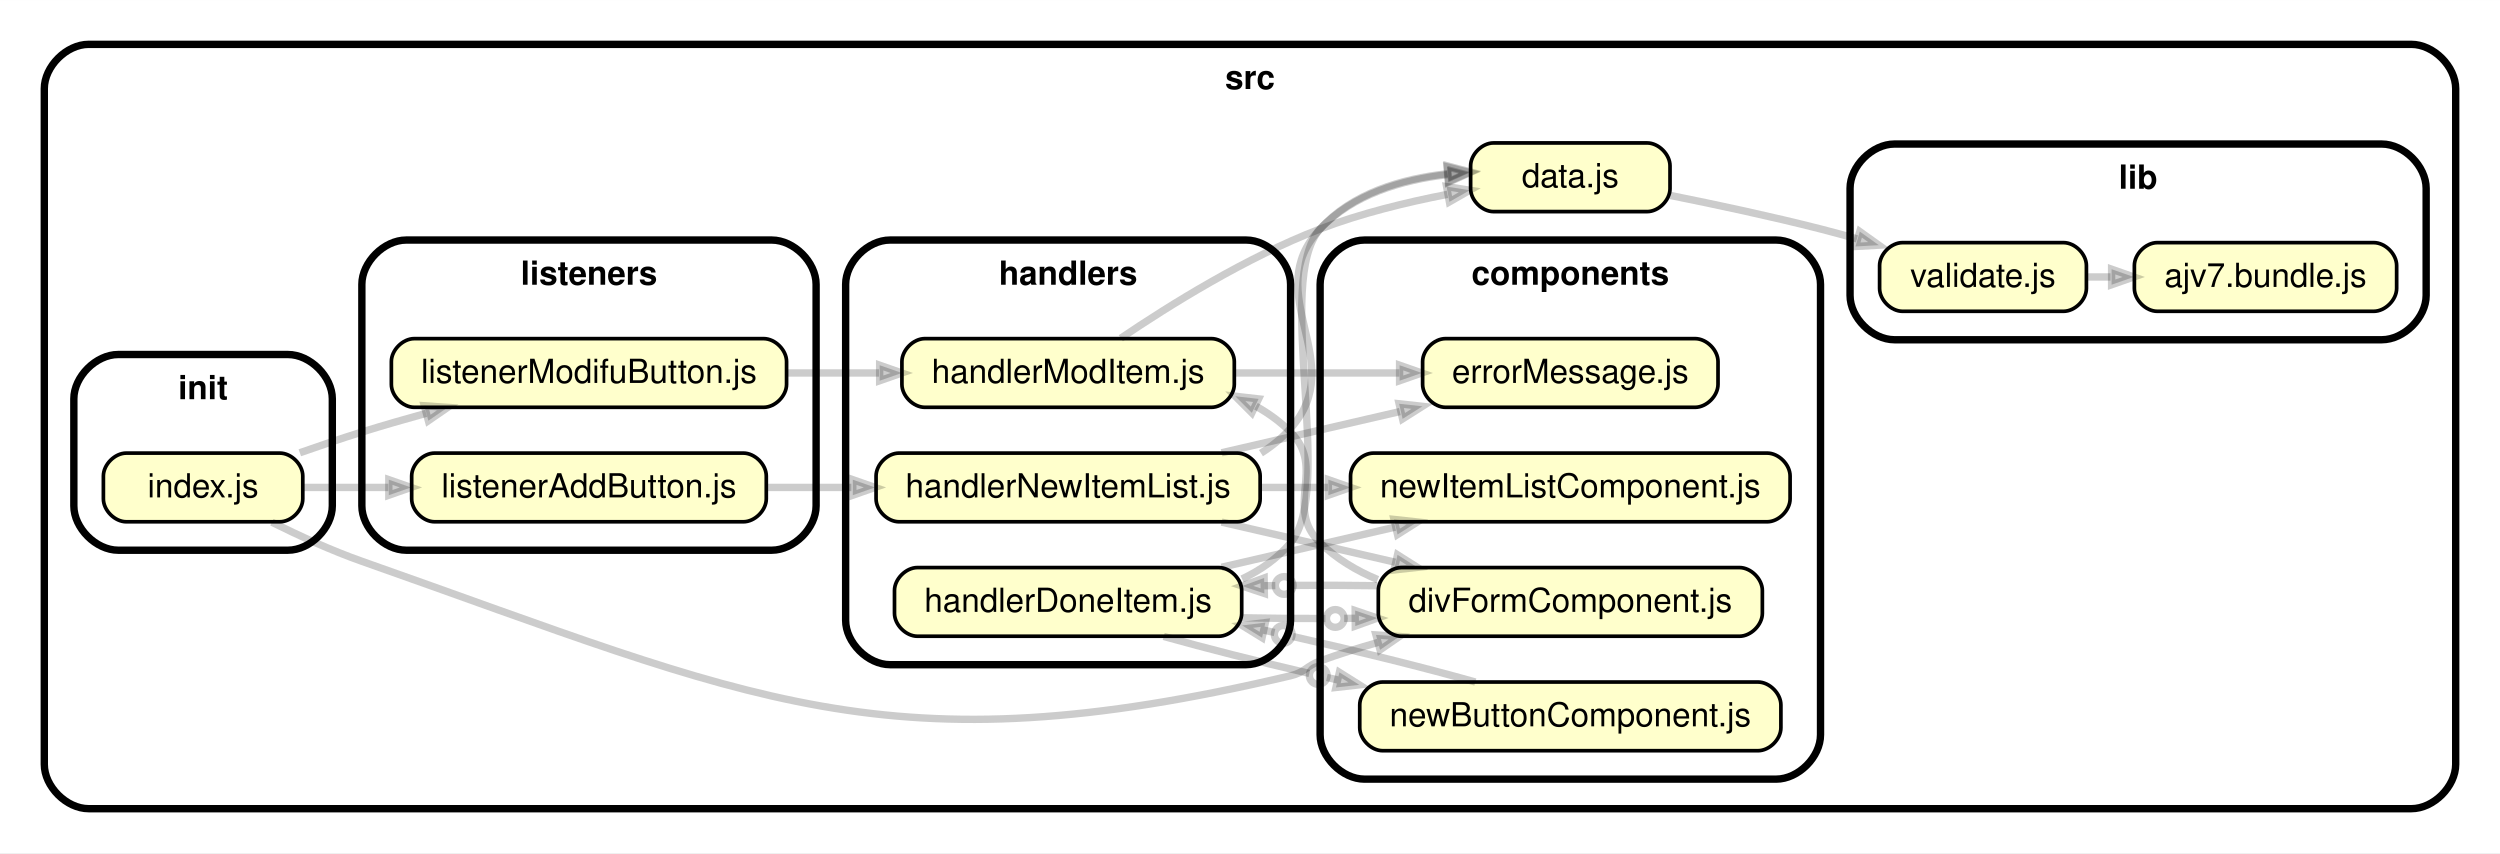
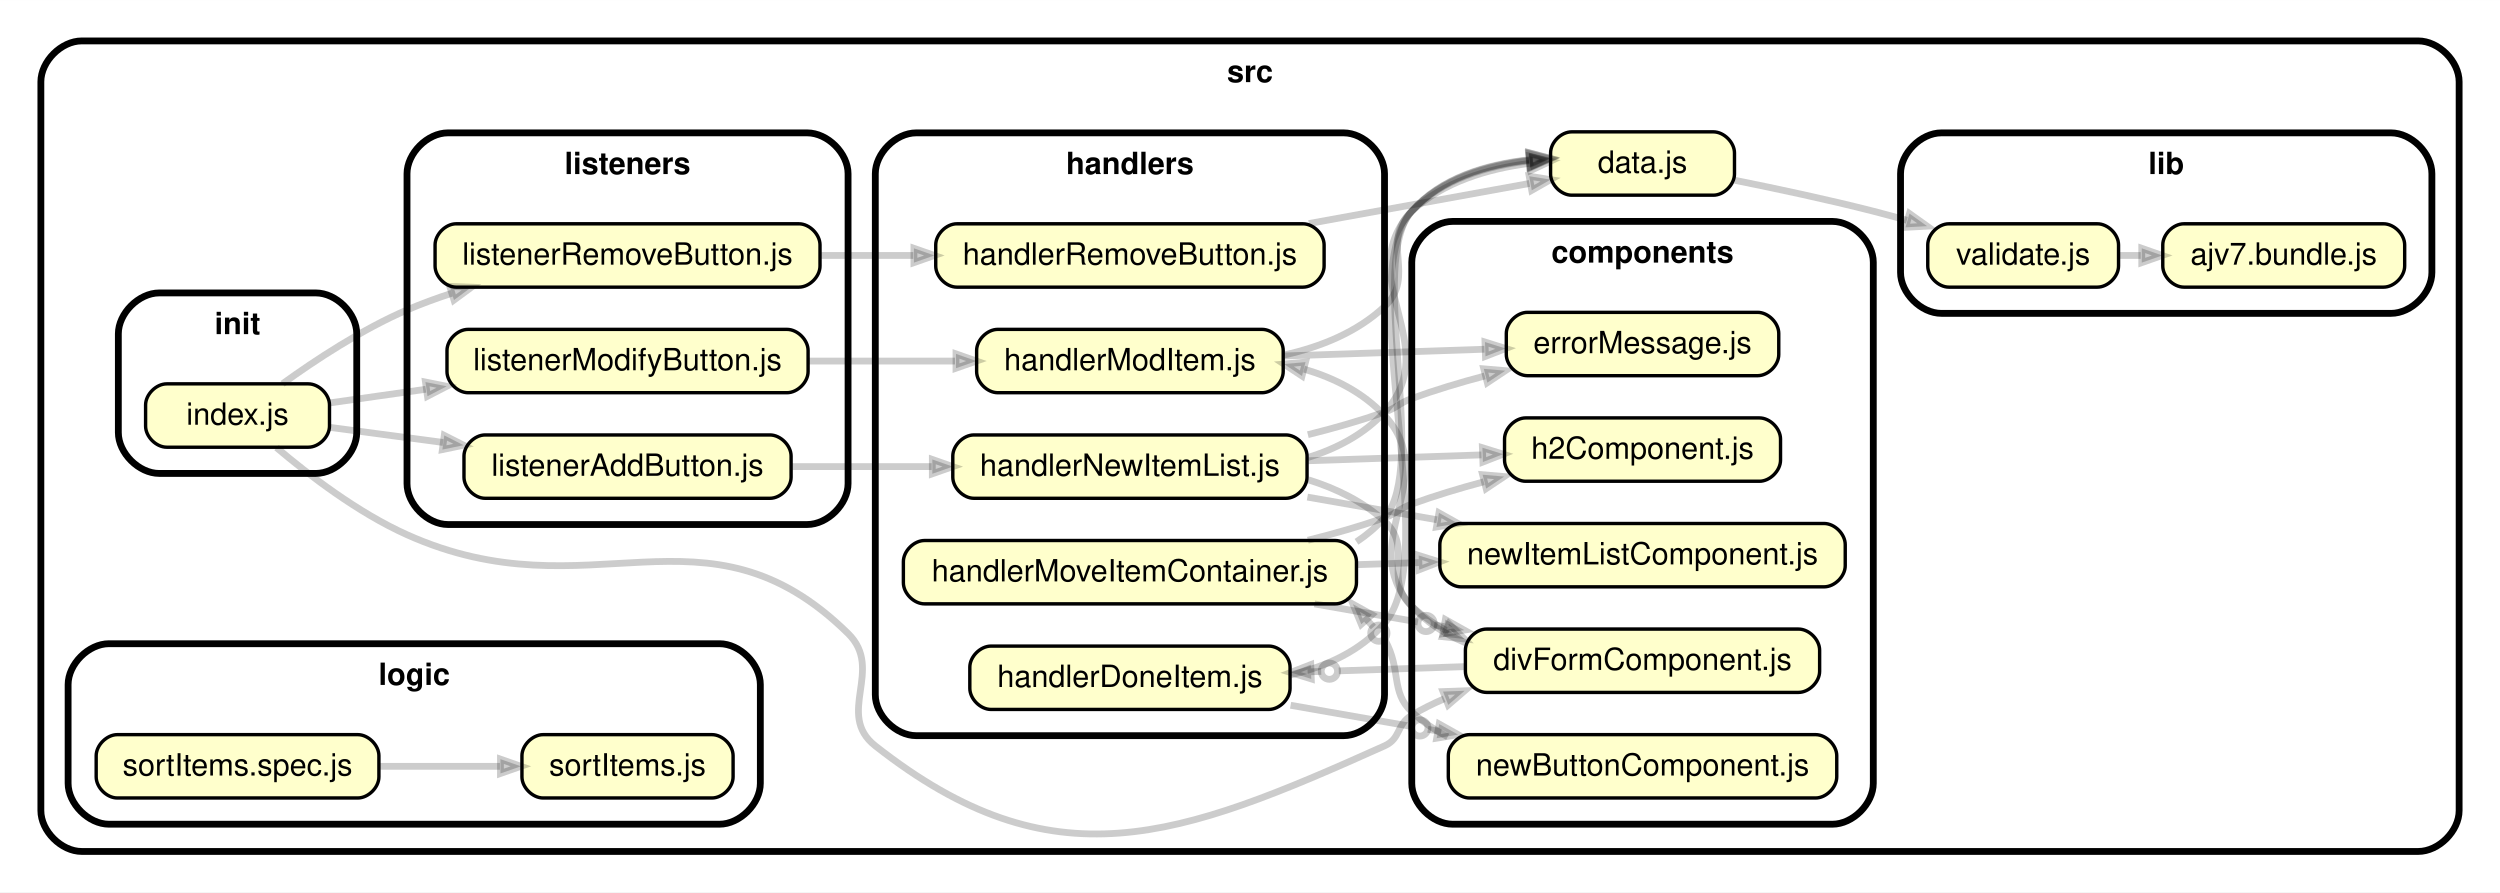
- <svg xmlns="http://www.w3.org/2000/svg" xmlns:xlink="http://www.w3.org/1999/xlink" width="677pt" height="231pt" viewBox="0.00 0.00 677.06 231.00">
-   <g id="graph0" class="graph" transform="scale(1 1) rotate(0) translate(4 227)">
-     <polygon fill="white" stroke="transparent" points="-4,4 -4,-227 673.06,-227 673.06,4 -4,4" />
+ <svg xmlns="http://www.w3.org/2000/svg" xmlns:xlink="http://www.w3.org/1999/xlink" width="734pt" height="262pt" viewBox="0.00 0.00 734.08 262.00">
+   <g id="graph0" class="graph" transform="scale(1 1) rotate(0) translate(4 258)">
+     <polygon fill="white" stroke="transparent" points="-4,4 -4,-258 730.08,-258 730.08,4 -4,4" />
    <g id="clust1" class="cluster">
-       <path fill="#ffffff" stroke="black" stroke-width="2" d="M20,-8C20,-8 649.06,-8 649.06,-8 655.06,-8 661.06,-14 661.06,-20 661.06,-20 661.06,-203 661.06,-203 661.06,-209 655.06,-215 649.06,-215 649.06,-215 20,-215 20,-215 14,-215 8,-209 8,-203 8,-203 8,-20 8,-20 8,-14 14,-8 20,-8" />
-       <text text-anchor="middle" x="334.53" y="-202.9" font-family="Helvetica,sans-Serif" font-weight="bold" font-size="9.00">src</text>
+       <path fill="#ffffff" stroke="black" stroke-width="2" d="M20,-8C20,-8 706.08,-8 706.08,-8 712.08,-8 718.08,-14 718.08,-20 718.08,-20 718.08,-234 718.08,-234 718.08,-240 712.08,-246 706.08,-246 706.08,-246 20,-246 20,-246 14,-246 8,-240 8,-234 8,-234 8,-20 8,-20 8,-14 14,-8 20,-8" />
+       <text text-anchor="middle" x="363.04" y="-233.9" font-family="Helvetica,sans-Serif" font-weight="bold" font-size="9.00">src</text>
    </g>
    <g id="clust2" class="cluster">
-       <path fill="#ffffff" stroke="black" stroke-width="2" d="M365.52,-16C365.52,-16 477.04,-16 477.04,-16 483.04,-16 489.04,-22 489.04,-28 489.04,-28 489.04,-150 489.04,-150 489.04,-156 483.04,-162 477.04,-162 477.04,-162 365.52,-162 365.52,-162 359.52,-162 353.52,-156 353.52,-150 353.52,-150 353.52,-28 353.52,-28 353.52,-22 359.52,-16 365.52,-16" />
-       <text text-anchor="middle" x="421.28" y="-149.9" font-family="Helvetica,sans-Serif" font-weight="bold" font-size="9.00">components</text>
+       <path fill="#ffffff" stroke="black" stroke-width="2" d="M422.54,-16C422.54,-16 534.06,-16 534.06,-16 540.06,-16 546.06,-22 546.06,-28 546.06,-28 546.06,-181 546.06,-181 546.06,-187 540.06,-193 534.06,-193 534.06,-193 422.54,-193 422.54,-193 416.54,-193 410.54,-187 410.54,-181 410.54,-181 410.54,-28 410.54,-28 410.54,-22 416.54,-16 422.54,-16" />
+       <text text-anchor="middle" x="478.3" y="-180.9" font-family="Helvetica,sans-Serif" font-weight="bold" font-size="9.00">components</text>
    </g>
    <g id="clust3" class="cluster">
-       <path fill="#ffffff" stroke="black" stroke-width="2" d="M237.02,-47C237.02,-47 333.52,-47 333.52,-47 339.52,-47 345.52,-53 345.52,-59 345.52,-59 345.52,-150 345.52,-150 345.52,-156 339.52,-162 333.52,-162 333.52,-162 237.02,-162 237.02,-162 231.02,-162 225.02,-156 225.02,-150 225.02,-150 225.02,-59 225.02,-59 225.02,-53 231.02,-47 237.02,-47" />
-       <text text-anchor="middle" x="285.27" y="-149.9" font-family="Helvetica,sans-Serif" font-weight="bold" font-size="9.00">handlers</text>
+       <path fill="#ffffff" stroke="black" stroke-width="2" d="M265.02,-42C265.02,-42 390.54,-42 390.54,-42 396.54,-42 402.54,-48 402.54,-54 402.54,-54 402.54,-207 402.54,-207 402.54,-213 396.54,-219 390.54,-219 390.54,-219 265.02,-219 265.02,-219 259.02,-219 253.02,-213 253.02,-207 253.02,-207 253.02,-54 253.02,-54 253.02,-48 259.02,-42 265.02,-42" />
+       <text text-anchor="middle" x="327.78" y="-206.9" font-family="Helvetica,sans-Serif" font-weight="bold" font-size="9.00">handlers</text>
    </g>
    <g id="clust4" class="cluster">
-       <path fill="#ffffff" stroke="black" stroke-width="2" d="M28,-78C28,-78 74,-78 74,-78 80,-78 86,-84 86,-90 86,-90 86,-119 86,-119 86,-125 80,-131 74,-131 74,-131 28,-131 28,-131 22,-131 16,-125 16,-119 16,-119 16,-90 16,-90 16,-84 22,-78 28,-78" />
-       <text text-anchor="middle" x="51" y="-118.9" font-family="Helvetica,sans-Serif" font-weight="bold" font-size="9.00">init</text>
+       <path fill="#ffffff" stroke="black" stroke-width="2" d="M42.75,-119C42.75,-119 88.75,-119 88.75,-119 94.75,-119 100.75,-125 100.75,-131 100.75,-131 100.75,-160 100.75,-160 100.75,-166 94.75,-172 88.75,-172 88.75,-172 42.75,-172 42.75,-172 36.75,-172 30.75,-166 30.75,-160 30.75,-160 30.75,-131 30.75,-131 30.75,-125 36.75,-119 42.75,-119" />
+       <text text-anchor="middle" x="65.75" y="-159.9" font-family="Helvetica,sans-Serif" font-weight="bold" font-size="9.00">init</text>
    </g>
    <g id="clust5" class="cluster">
-       <path fill="#ffffff" stroke="black" stroke-width="2" d="M509.04,-135C509.04,-135 641.06,-135 641.06,-135 647.06,-135 653.06,-141 653.06,-147 653.06,-147 653.06,-176 653.06,-176 653.06,-182 647.06,-188 641.06,-188 641.06,-188 509.04,-188 509.04,-188 503.04,-188 497.04,-182 497.04,-176 497.04,-176 497.04,-147 497.04,-147 497.04,-141 503.04,-135 509.04,-135" />
-       <text text-anchor="middle" x="575.05" y="-175.9" font-family="Helvetica,sans-Serif" font-weight="bold" font-size="9.00">lib</text>
+       <path fill="#ffffff" stroke="black" stroke-width="2" d="M566.06,-166C566.06,-166 698.08,-166 698.08,-166 704.08,-166 710.08,-172 710.08,-178 710.08,-178 710.08,-207 710.08,-207 710.08,-213 704.08,-219 698.08,-219 698.08,-219 566.06,-219 566.06,-219 560.06,-219 554.06,-213 554.06,-207 554.06,-207 554.06,-178 554.06,-178 554.06,-172 560.06,-166 566.06,-166" />
+       <text text-anchor="middle" x="632.07" y="-206.9" font-family="Helvetica,sans-Serif" font-weight="bold" font-size="9.00">lib</text>
    </g>
    <g id="clust6" class="cluster">
-       <path fill="#ffffff" stroke="black" stroke-width="2" d="M106,-78C106,-78 205.02,-78 205.02,-78 211.02,-78 217.02,-84 217.02,-90 217.02,-90 217.02,-150 217.02,-150 217.02,-156 211.02,-162 205.02,-162 205.02,-162 106,-162 106,-162 100,-162 94,-156 94,-150 94,-150 94,-90 94,-90 94,-84 100,-78 106,-78" />
-       <text text-anchor="middle" x="155.51" y="-149.9" font-family="Helvetica,sans-Serif" font-weight="bold" font-size="9.00">listeners</text>
+       <path fill="#ffffff" stroke="black" stroke-width="2" d="M127.51,-104C127.51,-104 233.02,-104 233.02,-104 239.02,-104 245.02,-110 245.02,-116 245.02,-116 245.02,-207 245.02,-207 245.02,-213 239.02,-219 233.02,-219 233.02,-219 127.51,-219 127.51,-219 121.51,-219 115.51,-213 115.51,-207 115.51,-207 115.51,-116 115.51,-116 115.51,-110 121.51,-104 127.51,-104" />
+       <text text-anchor="middle" x="180.26" y="-206.9" font-family="Helvetica,sans-Serif" font-weight="bold" font-size="9.00">listeners</text>
+     </g>
+     <g id="clust7" class="cluster">
+       <path fill="#ffffff" stroke="black" stroke-width="2" d="M28,-16C28,-16 207.26,-16 207.26,-16 213.26,-16 219.26,-22 219.26,-28 219.26,-28 219.26,-57 219.26,-57 219.26,-63 213.26,-69 207.26,-69 207.26,-69 28,-69 28,-69 22,-69 16,-63 16,-57 16,-57 16,-28 16,-28 16,-22 22,-16 28,-16" />
+       <text text-anchor="middle" x="117.63" y="-56.9" font-family="Helvetica,sans-Serif" font-weight="bold" font-size="9.00">logic</text>
    </g>
    <g id="node1" class="node">
      <g id="a_node1">
        <a xlink:href="../src/components/divFormComponent.js" xlink:title="divFormComponent.js">
-           <path fill="#ffffcc" stroke="black" d="M467.09,-73.3C467.09,-73.3 375.48,-73.3 375.48,-73.3 372.38,-73.3 369.28,-70.2 369.28,-67.1 369.28,-67.1 369.28,-60.9 369.28,-60.9 369.28,-57.8 372.38,-54.7 375.48,-54.7 375.48,-54.7 467.09,-54.7 467.09,-54.7 470.19,-54.7 473.29,-57.8 473.29,-60.9 473.29,-60.9 473.29,-67.1 473.29,-67.1 473.29,-70.2 470.19,-73.3 467.09,-73.3" />
-           <text text-anchor="middle" x="421.28" y="-61.3" font-family="Helvetica,sans-Serif" font-size="9.00">divFormComponent.js</text>
+           <path fill="#ffffcc" stroke="black" d="M524.1,-73.3C524.1,-73.3 432.49,-73.3 432.49,-73.3 429.39,-73.3 426.29,-70.2 426.29,-67.1 426.29,-67.1 426.29,-60.9 426.29,-60.9 426.29,-57.8 429.39,-54.7 432.49,-54.7 432.49,-54.7 524.1,-54.7 524.1,-54.7 527.2,-54.7 530.3,-57.8 530.3,-60.9 530.3,-60.9 530.3,-67.1 530.3,-67.1 530.3,-70.2 527.2,-73.3 524.1,-73.3" />
+           <text text-anchor="middle" x="478.3" y="-61.3" font-family="Helvetica,sans-Serif" font-size="9.00">divFormComponent.js</text>
        </a>
      </g>
    </g>
    <g id="node2" class="node">
      <g id="a_node2">
        <a xlink:href="../src/handlers/handlerDoneItem.js" xlink:title="handlerDoneItem.js">
-           <path fill="#ffffcc" stroke="black" d="M326.08,-73.3C326.08,-73.3 244.46,-73.3 244.46,-73.3 241.36,-73.3 238.25,-70.2 238.25,-67.1 238.25,-67.1 238.25,-60.9 238.25,-60.9 238.25,-57.8 241.36,-54.7 244.46,-54.7 244.46,-54.7 326.08,-54.7 326.08,-54.7 329.18,-54.7 332.28,-57.8 332.28,-60.9 332.28,-60.9 332.28,-67.1 332.28,-67.1 332.28,-70.2 329.18,-73.3 326.08,-73.3" />
-           <text text-anchor="middle" x="285.27" y="-61.3" font-family="Helvetica,sans-Serif" font-size="9.00">handlerDoneItem.js</text>
+           <path fill="#ffffcc" stroke="black" d="M368.59,-68.3C368.59,-68.3 286.97,-68.3 286.97,-68.3 283.87,-68.3 280.77,-65.2 280.77,-62.1 280.77,-62.1 280.77,-55.9 280.77,-55.9 280.77,-52.8 283.87,-49.7 286.97,-49.7 286.97,-49.7 368.59,-49.7 368.59,-49.7 371.7,-49.7 374.8,-52.8 374.8,-55.9 374.8,-55.9 374.8,-62.1 374.8,-62.1 374.8,-65.2 371.7,-68.3 368.59,-68.3" />
+           <text text-anchor="middle" x="327.78" y="-56.3" font-family="Helvetica,sans-Serif" font-size="9.00">handlerDoneItem.js</text>
        </a>
      </g>
    </g>
    <g id="edge1" class="edge">
-       <path fill="none" stroke="#000000" stroke-width="2" stroke-opacity="0.2" d="M369.03,-68.39C361.59,-68.5 353.87,-68.53 346.28,-68.48" />
-       <polygon fill="#000000" fill-opacity="0.2" stroke="#000000" stroke-width="2" stroke-opacity="0.2" points="338.42,-66.28 332.39,-68.3 338.36,-70.48 338.42,-66.28" />
-       <polyline fill="none" stroke="#000000" stroke-width="2" stroke-opacity="0.2" points="338.39,-68.38 341.39,-68.42 " />
-       <ellipse fill="none" stroke="#000000" stroke-width="2" stroke-opacity="0.2" cx="343.79" cy="-68.45" rx="2.4" ry="2.4" />
+       <path fill="none" stroke="#000000" stroke-width="2" stroke-opacity="0.2" d="M426.24,-62.28C414.28,-61.88 401.42,-61.45 389.1,-61.03" />
+       <polygon fill="#000000" fill-opacity="0.2" stroke="#000000" stroke-width="2" stroke-opacity="0.2" points="381.03,-58.66 374.96,-60.55 380.88,-62.86 381.03,-58.66" />
+       <polyline fill="none" stroke="#000000" stroke-width="2" stroke-opacity="0.2" points="380.96,-60.76 383.95,-60.86 " />
+       <ellipse fill="none" stroke="#000000" stroke-width="2" stroke-opacity="0.2" cx="386.35" cy="-60.94" rx="2.4" ry="2.4" />
    </g>
    <g id="node3" class="node">
      <g id="a_node3">
        <a xlink:href="../src/handlers/handlerModItem.js" xlink:title="handlerModItem.js">
-           <path fill="#ffffcc" stroke="black" d="M324.08,-135.3C324.08,-135.3 246.46,-135.3 246.46,-135.3 243.36,-135.3 240.26,-132.2 240.26,-129.1 240.26,-129.1 240.26,-122.9 240.26,-122.9 240.26,-119.8 243.36,-116.7 246.46,-116.7 246.46,-116.7 324.08,-116.7 324.08,-116.7 327.18,-116.7 330.28,-119.8 330.28,-122.9 330.28,-122.9 330.28,-129.1 330.28,-129.1 330.28,-132.2 327.18,-135.3 324.08,-135.3" />
-           <text text-anchor="middle" x="285.27" y="-123.3" font-family="Helvetica,sans-Serif" font-size="9.00">handlerModItem.js</text>
+           <path fill="#ffffcc" stroke="black" d="M366.59,-161.3C366.59,-161.3 288.97,-161.3 288.97,-161.3 285.87,-161.3 282.77,-158.2 282.77,-155.1 282.77,-155.1 282.77,-148.9 282.77,-148.9 282.77,-145.8 285.87,-142.7 288.97,-142.7 288.97,-142.7 366.59,-142.7 366.59,-142.7 369.69,-142.7 372.79,-145.8 372.79,-148.9 372.79,-148.9 372.79,-155.1 372.79,-155.1 372.79,-158.2 369.69,-161.3 366.59,-161.3" />
+           <text text-anchor="middle" x="327.78" y="-149.3" font-family="Helvetica,sans-Serif" font-size="9.00">handlerModItem.js</text>
        </a>
      </g>
    </g>
    <g id="edge2" class="edge">
-       <path fill="none" stroke="#000000" stroke-width="2" stroke-opacity="0.2" d="M369.12,-70.05C363.35,-72.44 357.96,-75.67 353.52,-80 343.64,-89.63 355.27,-100.23 345.52,-110 342.76,-112.77 339.57,-115.08 336.13,-117" />
-       <polygon fill="#000000" fill-opacity="0.2" stroke="#000000" stroke-width="2" stroke-opacity="0.2" points="335.03,-115.2 330.54,-119.7 336.86,-118.98 335.03,-115.2" />
-     </g>
-     <g id="edge5" class="edge">
-       <path fill="none" stroke="#000000" stroke-width="2" stroke-opacity="0.2" d="M332.39,-59.7C339.68,-59.56 347.33,-59.49 354.96,-59.5" />
-       <polygon fill="#000000" fill-opacity="0.2" stroke="#000000" stroke-width="2" stroke-opacity="0.2" points="363.01,-61.66 369.03,-59.61 363.04,-57.46 363.01,-61.66" />
-       <polyline fill="none" stroke="#000000" stroke-width="2" stroke-opacity="0.2" points="363.03,-59.56 360.03,-59.54 " />
-       <ellipse fill="none" stroke="#000000" stroke-width="2" stroke-opacity="0.2" cx="357.63" cy="-59.52" rx="2.4" ry="2.4" />
-     </g>
-     <g id="node5" class="node">
-       <g id="a_node5">
-         <a xlink:href="../src/components/newButtonComponent.js" xlink:title="newButtonComponent.js">
-           <path fill="#ffffcc" stroke="black" d="M472.11,-42.3C472.11,-42.3 370.45,-42.3 370.45,-42.3 367.35,-42.3 364.25,-39.2 364.25,-36.1 364.25,-36.1 364.25,-29.9 364.25,-29.9 364.25,-26.8 367.35,-23.7 370.45,-23.7 370.45,-23.7 472.11,-23.7 472.11,-23.7 475.21,-23.7 478.31,-26.8 478.31,-29.9 478.31,-29.9 478.31,-36.1 478.31,-36.1 478.31,-39.2 475.21,-42.3 472.11,-42.3" />
-           <text text-anchor="middle" x="421.28" y="-30.3" font-family="Helvetica,sans-Serif" font-size="9.00">newButtonComponent.js</text>
-         </a>
-       </g>
-     </g>
-     <g id="edge6" class="edge">
-       <path fill="none" stroke="#000000" stroke-width="2" stroke-opacity="0.2" d="M311.16,-54.65C322.46,-51.47 336.45,-47.93 350.6,-44.62" />
-       <polygon fill="#000000" fill-opacity="0.2" stroke="#000000" stroke-width="2" stroke-opacity="0.2" points="358.74,-44.92 364.13,-41.54 357.81,-40.83 358.74,-44.92" />
-       <polyline fill="none" stroke="#000000" stroke-width="2" stroke-opacity="0.2" points="358.28,-42.87 355.35,-43.54 " />
-       <ellipse fill="none" stroke="#000000" stroke-width="2" stroke-opacity="0.2" cx="353.01" cy="-44.07" rx="2.4" ry="2.4" />
+       <path fill="none" stroke="#000000" stroke-width="2" stroke-opacity="0.2" d="M426.29,-69.28C420.35,-71.78 414.87,-75.24 410.54,-80 393.61,-98.59 419.67,-117.6 402.54,-136 396.24,-142.77 387.81,-147.02 378.91,-149.63" />
+       <polygon fill="#000000" fill-opacity="0.2" stroke="#000000" stroke-width="2" stroke-opacity="0.2" points="378.31,-147.61 373,-151.12 379.34,-151.69 378.31,-147.61" />
    </g>
    <g id="node6" class="node">
      <g id="a_node6">
-         <a xlink:href="../src/components/newItemListComponent.js" xlink:title="newItemListComponent.js">
-           <path fill="#ffffcc" stroke="black" d="M474.6,-104.3C474.6,-104.3 367.96,-104.3 367.96,-104.3 364.86,-104.3 361.76,-101.2 361.76,-98.1 361.76,-98.1 361.76,-91.9 361.76,-91.9 361.76,-88.8 364.86,-85.7 367.96,-85.7 367.96,-85.7 474.6,-85.7 474.6,-85.7 477.7,-85.7 480.8,-88.8 480.8,-91.9 480.8,-91.9 480.8,-98.1 480.8,-98.1 480.8,-101.2 477.7,-104.3 474.6,-104.3" />
-           <text text-anchor="middle" x="421.28" y="-92.3" font-family="Helvetica,sans-Serif" font-size="9.00">newItemListComponent.js</text>
-         </a>
-       </g>
-     </g>
-     <g id="edge7" class="edge">
-       <path fill="none" stroke="#000000" stroke-width="2" stroke-opacity="0.2" d="M326.84,-73.39C341.67,-76.81 358.55,-80.72 373.85,-84.26" />
-       <polygon fill="#000000" fill-opacity="0.2" stroke="#000000" stroke-width="2" stroke-opacity="0.2" points="373.53,-86.34 379.85,-85.65 374.48,-82.25 373.53,-86.34" />
-     </g>
-     <g id="node7" class="node">
-       <g id="a_node7">
+         <a xlink:href="../src/components/newButtonComponent.js" xlink:title="newButtonComponent.js">
+           <path fill="#ffffcc" stroke="black" d="M529.13,-42.3C529.13,-42.3 427.47,-42.3 427.47,-42.3 424.37,-42.3 421.27,-39.2 421.27,-36.1 421.27,-36.1 421.27,-29.9 421.27,-29.9 421.27,-26.8 424.37,-23.7 427.47,-23.7 427.47,-23.7 529.13,-23.7 529.13,-23.7 532.23,-23.7 535.33,-26.8 535.33,-29.9 535.33,-29.9 535.33,-36.1 535.33,-36.1 535.33,-39.2 532.23,-42.3 529.13,-42.3" />
+           <text text-anchor="middle" x="478.3" y="-30.3" font-family="Helvetica,sans-Serif" font-size="9.00">newButtonComponent.js</text>
+         </a>
+       </g>
+     </g>
+     <g id="edge5" class="edge">
+       <path fill="none" stroke="#000000" stroke-width="2" stroke-opacity="0.2" d="M374.96,-50.92C386.16,-48.96 398.36,-46.82 410.3,-44.73" />
+       <polygon fill="#000000" fill-opacity="0.2" stroke="#000000" stroke-width="2" stroke-opacity="0.2" points="418.59,-45.41 424.14,-42.31 417.86,-41.27 418.59,-45.41" />
+       <polyline fill="none" stroke="#000000" stroke-width="2" stroke-opacity="0.2" points="418.23,-43.34 415.27,-43.86 " />
+       <ellipse fill="none" stroke="#000000" stroke-width="2" stroke-opacity="0.2" cx="412.91" cy="-44.27" rx="2.4" ry="2.4" />
+     </g>
+     <g id="node9" class="node">
+       <g id="a_node9">
        <a xlink:href="../src/data.js" xlink:title="data.js">
-           <path fill="#ffffcc" stroke="black" d="M442.08,-188.3C442.08,-188.3 400.48,-188.3 400.48,-188.3 397.38,-188.3 394.28,-185.2 394.28,-182.1 394.28,-182.1 394.28,-175.9 394.28,-175.9 394.28,-172.8 397.38,-169.7 400.48,-169.7 400.48,-169.7 442.08,-169.7 442.08,-169.7 445.18,-169.7 448.28,-172.8 448.28,-175.9 448.28,-175.9 448.28,-182.1 448.28,-182.1 448.28,-185.2 445.18,-188.3 442.08,-188.3" />
-           <text text-anchor="middle" x="421.28" y="-176.3" font-family="Helvetica,sans-Serif" font-size="9.00">data.js</text>
-         </a>
-       </g>
-     </g>
-     <g id="edge8" class="edge">
-       <path fill="none" stroke="#000000" stroke-width="2" stroke-opacity="0.2" d="M332.38,-70.22C337.39,-72.59 341.95,-75.76 345.52,-80 357.75,-94.51 340.89,-150.85 353.52,-165 362.13,-174.64 375.53,-178.6 388.08,-179.98" />
-       <polygon fill="#000000" fill-opacity="0.2" stroke="#000000" stroke-width="2" stroke-opacity="0.2" points="387.99,-182.08 394.14,-180.46 388.33,-177.89 387.99,-182.08" />
+           <path fill="#ffffcc" stroke="black" d="M499.1,-219.3C499.1,-219.3 457.5,-219.3 457.5,-219.3 454.4,-219.3 451.3,-216.2 451.3,-213.1 451.3,-213.1 451.3,-206.9 451.3,-206.9 451.3,-203.8 454.4,-200.7 457.5,-200.7 457.5,-200.7 499.1,-200.7 499.1,-200.7 502.2,-200.7 505.3,-203.8 505.3,-206.9 505.3,-206.9 505.3,-213.1 505.3,-213.1 505.3,-216.2 502.2,-219.3 499.1,-219.3" />
+           <text text-anchor="middle" x="478.3" y="-207.3" font-family="Helvetica,sans-Serif" font-size="9.00">data.js</text>
+         </a>
+       </g>
+     </g>
+     <g id="edge6" class="edge">
+       <path fill="none" stroke="#000000" stroke-width="2" stroke-opacity="0.2" d="M374.96,-59.85C385.43,-62.3 395.52,-66.86 402.54,-75 420.14,-95.41 392.87,-175.65 410.54,-196 419.01,-205.76 432.4,-209.74 444.96,-211.1" />
+       <polygon fill="#000000" fill-opacity="0.2" stroke="#000000" stroke-width="2" stroke-opacity="0.2" points="444.9,-213.2 451.04,-211.57 445.22,-209.01 444.9,-213.2" />
    </g>
    <g id="node4" class="node">
      <g id="a_node4">
        <a xlink:href="../src/components/errorMessage.js" xlink:title="errorMessage.js">
-           <path fill="#ffffcc" stroke="black" d="M455.08,-135.3C455.08,-135.3 387.48,-135.3 387.48,-135.3 384.38,-135.3 381.28,-132.2 381.28,-129.1 381.28,-129.1 381.28,-122.9 381.28,-122.9 381.28,-119.8 384.38,-116.7 387.48,-116.7 387.48,-116.7 455.08,-116.7 455.08,-116.7 458.18,-116.7 461.28,-119.8 461.28,-122.9 461.28,-122.9 461.28,-129.1 461.28,-129.1 461.28,-132.2 458.18,-135.3 455.08,-135.3" />
-           <text text-anchor="middle" x="421.28" y="-123.3" font-family="Helvetica,sans-Serif" font-size="9.00">errorMessage.js</text>
-         </a>
-       </g>
+           <path fill="#ffffcc" stroke="black" d="M512.1,-166.3C512.1,-166.3 444.5,-166.3 444.5,-166.3 441.4,-166.3 438.3,-163.2 438.3,-160.1 438.3,-160.1 438.3,-153.9 438.3,-153.9 438.3,-150.8 441.4,-147.7 444.5,-147.7 444.5,-147.7 512.1,-147.7 512.1,-147.7 515.2,-147.7 518.3,-150.8 518.3,-153.9 518.3,-153.9 518.3,-160.1 518.3,-160.1 518.3,-163.2 515.2,-166.3 512.1,-166.3" />
+           <text text-anchor="middle" x="478.3" y="-154.3" font-family="Helvetica,sans-Serif" font-size="9.00">errorMessage.js</text>
+         </a>
+       </g>
+     </g>
+     <g id="edge7" class="edge">
+       <path fill="none" stroke="#000000" stroke-width="2" stroke-opacity="0.2" d="M372.94,-153.49C391.53,-154.11 413.15,-154.84 431.88,-155.47" />
+       <polygon fill="#000000" fill-opacity="0.2" stroke="#000000" stroke-width="2" stroke-opacity="0.2" points="432.04,-157.58 438.11,-155.68 432.18,-153.38 432.04,-157.58" />
+     </g>
+     <g id="edge8" class="edge">
+       <path fill="none" stroke="#000000" stroke-width="2" stroke-opacity="0.2" d="M373.05,-153.77C383.81,-156.16 394.51,-160.47 402.54,-168 411.98,-176.85 401.07,-187.18 410.54,-196 419.77,-204.59 432.86,-208.46 445.01,-210.04" />
+       <polygon fill="#000000" fill-opacity="0.2" stroke="#000000" stroke-width="2" stroke-opacity="0.2" points="445.08,-212.16 451.26,-210.68 445.5,-207.98 445.08,-212.16" />
+     </g>
+     <g id="node5" class="node">
+       <g id="a_node5">
+         <a xlink:href="../src/components/h2Component.js" xlink:title="h2Component.js">
+           <path fill="#ffffcc" stroke="black" d="M512.62,-135.3C512.62,-135.3 443.98,-135.3 443.98,-135.3 440.88,-135.3 437.78,-132.2 437.78,-129.1 437.78,-129.1 437.78,-122.9 437.78,-122.9 437.78,-119.8 440.88,-116.7 443.98,-116.7 443.98,-116.7 512.62,-116.7 512.62,-116.7 515.72,-116.7 518.82,-119.8 518.82,-122.9 518.82,-122.9 518.82,-129.1 518.82,-129.1 518.82,-132.2 515.72,-135.3 512.62,-135.3" />
+           <text text-anchor="middle" x="478.3" y="-123.3" font-family="Helvetica,sans-Serif" font-size="9.00">h2Component.js</text>
+         </a>
+       </g>
+     </g>
+     <g id="node7" class="node">
+       <g id="a_node7">
+         <a xlink:href="../src/handlers/handlerMoveItemContainer.js" xlink:title="handlerMoveItemContainer.js">
+           <path fill="#ffffcc" stroke="black" d="M388.1,-99.3C388.1,-99.3 267.46,-99.3 267.46,-99.3 264.36,-99.3 261.26,-96.2 261.26,-93.1 261.26,-93.1 261.26,-86.9 261.26,-86.9 261.26,-83.8 264.36,-80.7 267.46,-80.7 267.46,-80.7 388.1,-80.7 388.1,-80.7 391.2,-80.7 394.3,-83.8 394.3,-86.9 394.3,-86.9 394.3,-93.1 394.3,-93.1 394.3,-96.2 391.2,-99.3 388.1,-99.3" />
+           <text text-anchor="middle" x="327.78" y="-87.3" font-family="Helvetica,sans-Serif" font-size="9.00">handlerMoveItemContainer.js</text>
+         </a>
+       </g>
+     </g>
+     <g id="edge3" class="edge">
+       <path fill="none" stroke="#000000" stroke-width="2" stroke-opacity="0.2" d="M421.1,-41.67C417.26,-43.67 413.68,-46.08 410.54,-49 404.26,-54.83 407.55,-61.35 402.65,-70.12" />
+       <polygon fill="#000000" fill-opacity="0.2" stroke="#000000" stroke-width="2" stroke-opacity="0.2" points="395.71,-74.72 393.28,-80.6 398.84,-77.52 395.71,-74.72" />
+       <polyline fill="none" stroke="#000000" stroke-width="2" stroke-opacity="0.2" points="397.28,-76.12 399.28,-73.89 " />
+       <ellipse fill="none" stroke="#000000" stroke-width="2" stroke-opacity="0.2" cx="400.88" cy="-72.1" rx="2.4" ry="2.4" />
    </g>
    <g id="edge9" class="edge">
-       <path fill="none" stroke="#000000" stroke-width="2" stroke-opacity="0.2" d="M330.52,-126C344.8,-126 360.64,-126 374.99,-126" />
-       <polygon fill="#000000" fill-opacity="0.2" stroke="#000000" stroke-width="2" stroke-opacity="0.2" points="375.04,-128.1 381.04,-126 375.04,-123.9 375.04,-128.1" />
+       <path fill="none" stroke="#000000" stroke-width="2" stroke-opacity="0.2" d="M381.98,-80.69C391.82,-78.96 402.2,-77.15 412.35,-75.37" />
+       <polygon fill="#000000" fill-opacity="0.2" stroke="#000000" stroke-width="2" stroke-opacity="0.2" points="420.41,-76.09 425.96,-72.99 419.69,-71.95 420.41,-76.09" />
+       <polyline fill="none" stroke="#000000" stroke-width="2" stroke-opacity="0.2" points="420.05,-74.02 417.1,-74.54 " />
+       <ellipse fill="none" stroke="#000000" stroke-width="2" stroke-opacity="0.2" cx="414.73" cy="-74.95" rx="2.4" ry="2.4" />
    </g>
    <g id="edge10" class="edge">
-       <path fill="none" stroke="#000000" stroke-width="2" stroke-opacity="0.2" d="M299.54,-135.41C312.66,-144.3 333.61,-157.37 353.52,-165 364.44,-169.19 376.86,-172.22 388.01,-174.38" />
-       <polygon fill="#000000" fill-opacity="0.2" stroke="#000000" stroke-width="2" stroke-opacity="0.2" points="387.77,-176.47 394.05,-175.49 388.53,-172.34 387.77,-176.47" />
-     </g>
-     <g id="edge3" class="edge">
-       <path fill="none" stroke="#000000" stroke-width="2" stroke-opacity="0.2" d="M395.56,-42.3C381.61,-46.24 363.54,-50.71 346.13,-54.63" />
-       <polygon fill="#000000" fill-opacity="0.2" stroke="#000000" stroke-width="2" stroke-opacity="0.2" points="337.8,-54.3 332.39,-57.63 338.7,-58.4 337.8,-54.3" />
-       <polyline fill="none" stroke="#000000" stroke-width="2" stroke-opacity="0.2" points="338.25,-56.35 341.18,-55.71 " />
-       <ellipse fill="none" stroke="#000000" stroke-width="2" stroke-opacity="0.2" cx="343.53" cy="-55.2" rx="2.4" ry="2.4" />
+       <path fill="none" stroke="#000000" stroke-width="2" stroke-opacity="0.2" d="M380.03,-99.38C387.67,-101.27 395.37,-103.48 402.54,-106 406.29,-107.32 406.8,-108.64 410.54,-110 417.28,-112.45 424.53,-114.64 431.69,-116.55" />
+       <polygon fill="#000000" fill-opacity="0.2" stroke="#000000" stroke-width="2" stroke-opacity="0.2" points="431.34,-118.62 437.67,-118.08 432.38,-114.55 431.34,-118.62" />
    </g>
    <g id="node8" class="node">
      <g id="a_node8">
+         <a xlink:href="../src/components/newItemListComponent.js" xlink:title="newItemListComponent.js">
+           <path fill="#ffffcc" stroke="black" d="M531.62,-104.3C531.62,-104.3 424.98,-104.3 424.98,-104.3 421.88,-104.3 418.78,-101.2 418.78,-98.1 418.78,-98.1 418.78,-91.9 418.78,-91.9 418.78,-88.8 421.88,-85.7 424.98,-85.7 424.98,-85.7 531.62,-85.7 531.62,-85.7 534.72,-85.7 537.82,-88.8 537.82,-91.9 537.82,-91.9 537.82,-98.1 537.82,-98.1 537.82,-101.2 534.72,-104.3 531.62,-104.3" />
+           <text text-anchor="middle" x="478.3" y="-92.3" font-family="Helvetica,sans-Serif" font-size="9.00">newItemListComponent.js</text>
+         </a>
+       </g>
+     </g>
+     <g id="edge11" class="edge">
+       <path fill="none" stroke="#000000" stroke-width="2" stroke-opacity="0.2" d="M394.36,-92.21C400.42,-92.41 406.56,-92.62 412.61,-92.82" />
+       <polygon fill="#000000" fill-opacity="0.2" stroke="#000000" stroke-width="2" stroke-opacity="0.2" points="412.56,-94.92 418.63,-93.02 412.7,-90.72 412.56,-94.92" />
+     </g>
+     <g id="edge12" class="edge">
+       <path fill="none" stroke="#000000" stroke-width="2" stroke-opacity="0.2" d="M394.31,-98.92C397.33,-100.91 400.11,-103.25 402.54,-106 415.82,-121.06 397.2,-180.99 410.54,-196 419.12,-205.66 432.52,-209.63 445.07,-211" />
+       <polygon fill="#000000" fill-opacity="0.2" stroke="#000000" stroke-width="2" stroke-opacity="0.2" points="444.99,-213.1 451.14,-211.48 445.32,-208.92 444.99,-213.1" />
+     </g>
+     <g id="node10" class="node">
+       <g id="a_node10">
        <a xlink:href="../src/lib/validate.js" xlink:title="validate.js">
-           <path fill="#ffffcc" stroke="black" d="M554.85,-161.3C554.85,-161.3 511.24,-161.3 511.24,-161.3 508.14,-161.3 505.04,-158.2 505.04,-155.1 505.04,-155.1 505.04,-148.9 505.04,-148.9 505.04,-145.8 508.14,-142.7 511.24,-142.7 511.24,-142.7 554.85,-142.7 554.85,-142.7 557.95,-142.7 561.05,-145.8 561.05,-148.9 561.05,-148.9 561.05,-155.1 561.05,-155.1 561.05,-158.2 557.95,-161.3 554.85,-161.3" />
-           <text text-anchor="middle" x="533.04" y="-149.3" font-family="Helvetica,sans-Serif" font-size="9.00">validate.js</text>
+           <path fill="#ffffcc" stroke="black" d="M611.86,-192.3C611.86,-192.3 568.25,-192.3 568.25,-192.3 565.15,-192.3 562.05,-189.2 562.05,-186.1 562.05,-186.1 562.05,-179.9 562.05,-179.9 562.05,-176.8 565.15,-173.7 568.25,-173.7 568.25,-173.7 611.86,-173.7 611.86,-173.7 614.97,-173.7 618.07,-176.8 618.07,-179.9 618.07,-179.9 618.07,-186.1 618.07,-186.1 618.07,-189.2 614.97,-192.3 611.86,-192.3" />
+           <text text-anchor="middle" x="590.06" y="-180.3" font-family="Helvetica,sans-Serif" font-size="9.00">validate.js</text>
        </a>
      </g>
    </g>
    <g id="edge4" class="edge">
-       <path fill="none" stroke="#000000" stroke-width="2" stroke-opacity="0.2" d="M448.4,-174.07C460.78,-171.59 475.73,-168.4 489.04,-165 492.25,-164.18 495.58,-163.27 498.9,-162.33" />
-       <polygon fill="#000000" fill-opacity="0.2" stroke="#000000" stroke-width="2" stroke-opacity="0.2" points="499.67,-164.3 504.84,-160.61 498.5,-160.26 499.67,-164.3" />
+       <path fill="none" stroke="#000000" stroke-width="2" stroke-opacity="0.2" d="M505.42,-205.07C517.79,-202.59 532.75,-199.4 546.06,-196 549.27,-195.18 552.6,-194.27 555.92,-193.33" />
+       <polygon fill="#000000" fill-opacity="0.2" stroke="#000000" stroke-width="2" stroke-opacity="0.2" points="556.68,-195.3 561.86,-191.61 555.51,-191.26 556.68,-195.3" />
+     </g>
+     <g id="node17" class="node">
+       <g id="a_node17">
+         <a xlink:href="../src/lib/ajv7.bundle.js" xlink:title="ajv7.bundle.js">
+           <path fill="#ffffcc" stroke="black" d="M695.88,-192.3C695.88,-192.3 637.26,-192.3 637.26,-192.3 634.16,-192.3 631.06,-189.2 631.06,-186.1 631.06,-186.1 631.06,-179.9 631.06,-179.9 631.06,-176.8 634.16,-173.7 637.26,-173.7 637.26,-173.7 695.88,-173.7 695.88,-173.7 698.99,-173.7 702.09,-176.8 702.09,-179.9 702.09,-179.9 702.09,-186.1 702.09,-186.1 702.09,-189.2 698.99,-192.3 695.88,-192.3" />
+           <text text-anchor="middle" x="666.57" y="-180.3" font-family="Helvetica,sans-Serif" font-size="9.00">ajv7.bundle.js</text>
+         </a>
+       </g>
+     </g>
+     <g id="edge23" class="edge">
+       <path fill="none" stroke="#000000" stroke-width="2" stroke-opacity="0.2" d="M618.38,-183C620.42,-183 622.49,-183 624.59,-183" />
+       <polygon fill="#000000" fill-opacity="0.2" stroke="#000000" stroke-width="2" stroke-opacity="0.2" points="624.89,-185.1 630.89,-183 624.89,-180.9 624.89,-185.1" />
+     </g>
+     <g id="node11" class="node">
+       <g id="a_node11">
+         <a xlink:href="../src/handlers/handlerNewItemList.js" xlink:title="handlerNewItemList.js">
+           <path fill="#ffffcc" stroke="black" d="M373.59,-130.3C373.59,-130.3 281.97,-130.3 281.97,-130.3 278.87,-130.3 275.77,-127.2 275.77,-124.1 275.77,-124.1 275.77,-117.9 275.77,-117.9 275.77,-114.8 278.87,-111.7 281.97,-111.7 281.97,-111.7 373.59,-111.7 373.59,-111.7 376.69,-111.7 379.79,-114.8 379.79,-117.9 379.79,-117.9 379.79,-124.1 379.79,-124.1 379.79,-127.2 376.69,-130.3 373.59,-130.3" />
+           <text text-anchor="middle" x="327.78" y="-118.3" font-family="Helvetica,sans-Serif" font-size="9.00">handlerNewItemList.js</text>
+         </a>
+       </g>
+     </g>
+     <g id="edge13" class="edge">
+       <path fill="none" stroke="#000000" stroke-width="2" stroke-opacity="0.2" d="M380.16,-117.13C388.38,-114.58 396.23,-110.73 402.54,-105 411.18,-97.16 401.99,-87.94 410.54,-80 413.53,-77.22 416.92,-74.9 420.54,-72.96" />
+       <polygon fill="#000000" fill-opacity="0.2" stroke="#000000" stroke-width="2" stroke-opacity="0.2" points="421.47,-74.85 426,-70.39 419.68,-71.05 421.47,-74.85" />
+     </g>
+     <g id="edge14" class="edge">
+       <path fill="none" stroke="#000000" stroke-width="2" stroke-opacity="0.2" d="M380.03,-130.38C387.67,-132.27 395.37,-134.48 402.54,-137 406.29,-138.32 406.8,-139.64 410.54,-141 417.36,-143.49 424.72,-145.7 431.97,-147.62" />
+       <polygon fill="#000000" fill-opacity="0.2" stroke="#000000" stroke-width="2" stroke-opacity="0.2" points="431.69,-149.71 438.02,-149.17 432.73,-145.65 431.69,-149.71" />
+     </g>
+     <g id="edge15" class="edge">
+       <path fill="none" stroke="#000000" stroke-width="2" stroke-opacity="0.2" d="M379.89,-122.72C396.48,-123.28 414.79,-123.9 431.01,-124.44" />
+       <polygon fill="#000000" fill-opacity="0.2" stroke="#000000" stroke-width="2" stroke-opacity="0.2" points="431.28,-126.55 437.35,-124.66 431.43,-122.35 431.28,-126.55" />
+     </g>
+     <g id="edge16" class="edge">
+       <path fill="none" stroke="#000000" stroke-width="2" stroke-opacity="0.2" d="M379.89,-112.05C392.15,-109.91 405.34,-107.6 417.94,-105.39" />
+       <polygon fill="#000000" fill-opacity="0.2" stroke="#000000" stroke-width="2" stroke-opacity="0.2" points="418.52,-107.42 424.07,-104.32 417.8,-103.28 418.52,-107.42" />
+     </g>
+     <g id="edge17" class="edge">
+       <path fill="none" stroke="#000000" stroke-width="2" stroke-opacity="0.2" d="M379.91,-123.63C388.45,-126.26 396.49,-130.46 402.54,-137 420.5,-156.43 392.51,-176.63 410.54,-196 419.27,-205.39 432.56,-209.34 444.99,-210.77" />
+       <polygon fill="#000000" fill-opacity="0.2" stroke="#000000" stroke-width="2" stroke-opacity="0.2" points="444.84,-212.87 451,-211.29 445.2,-208.68 444.84,-212.87" />
+     </g>
+     <g id="node12" class="node">
+       <g id="a_node12">
+         <a xlink:href="../src/handlers/handlerRemoveButton.js" xlink:title="handlerRemoveButton.js">
+           <path fill="#ffffcc" stroke="black" d="M378.6,-192.3C378.6,-192.3 276.96,-192.3 276.96,-192.3 273.86,-192.3 270.76,-189.2 270.76,-186.1 270.76,-186.1 270.76,-179.9 270.76,-179.9 270.76,-176.8 273.86,-173.7 276.96,-173.7 276.96,-173.7 378.6,-173.7 378.6,-173.7 381.7,-173.7 384.8,-176.8 384.8,-179.9 384.8,-179.9 384.8,-186.1 384.8,-186.1 384.8,-189.2 381.7,-192.3 378.6,-192.3" />
+           <text text-anchor="middle" x="327.78" y="-180.3" font-family="Helvetica,sans-Serif" font-size="9.00">handlerRemoveButton.js</text>
+         </a>
+       </g>
+     </g>
+     <g id="edge18" class="edge">
+       <path fill="none" stroke="#000000" stroke-width="2" stroke-opacity="0.2" d="M380.31,-192.37C401.84,-196.28 426.18,-200.71 445.1,-204.15" />
+       <polygon fill="#000000" fill-opacity="0.2" stroke="#000000" stroke-width="2" stroke-opacity="0.2" points="445.02,-206.27 451.29,-205.27 445.77,-202.13 445.02,-206.27" />
    </g>
    <g id="node13" class="node">
      <g id="a_node13">
-         <a xlink:href="../src/lib/ajv7.bundle.js" xlink:title="ajv7.bundle.js">
-           <path fill="#ffffcc" stroke="black" d="M638.87,-161.3C638.87,-161.3 580.24,-161.3 580.24,-161.3 577.14,-161.3 574.04,-158.2 574.04,-155.1 574.04,-155.1 574.04,-148.9 574.04,-148.9 574.04,-145.8 577.14,-142.7 580.24,-142.7 580.24,-142.7 638.87,-142.7 638.87,-142.7 641.97,-142.7 645.07,-145.8 645.07,-148.9 645.07,-148.9 645.07,-155.1 645.07,-155.1 645.07,-158.2 641.97,-161.3 638.87,-161.3" />
-           <text text-anchor="middle" x="609.55" y="-149.3" font-family="Helvetica,sans-Serif" font-size="9.00">ajv7.bundle.js</text>
-         </a>
-       </g>
-     </g>
-     <g id="edge18" class="edge">
-       <path fill="none" stroke="#000000" stroke-width="2" stroke-opacity="0.2" d="M561.36,-152C563.4,-152 565.48,-152 567.57,-152" />
-       <polygon fill="#000000" fill-opacity="0.2" stroke="#000000" stroke-width="2" stroke-opacity="0.2" points="567.87,-154.1 573.87,-152 567.87,-149.9 567.87,-154.1" />
-     </g>
-     <g id="node9" class="node">
-       <g id="a_node9">
-         <a xlink:href="../src/handlers/handlerNewItemList.js" xlink:title="handlerNewItemList.js">
-           <path fill="#ffffcc" stroke="black" d="M331.08,-104.3C331.08,-104.3 239.46,-104.3 239.46,-104.3 236.36,-104.3 233.26,-101.2 233.26,-98.1 233.26,-98.1 233.26,-91.9 233.26,-91.9 233.26,-88.8 236.36,-85.7 239.46,-85.7 239.46,-85.7 331.08,-85.7 331.08,-85.7 334.18,-85.7 337.28,-88.8 337.28,-91.9 337.28,-91.9 337.28,-98.1 337.28,-98.1 337.28,-101.2 334.18,-104.3 331.08,-104.3" />
-           <text text-anchor="middle" x="285.27" y="-92.3" font-family="Helvetica,sans-Serif" font-size="9.00">handlerNewItemList.js</text>
-         </a>
-       </g>
-     </g>
-     <g id="edge11" class="edge">
-       <path fill="none" stroke="#000000" stroke-width="2" stroke-opacity="0.2" d="M326.84,-85.61C341.67,-82.19 358.55,-78.28 373.85,-74.74" />
-       <polygon fill="#000000" fill-opacity="0.2" stroke="#000000" stroke-width="2" stroke-opacity="0.2" points="374.48,-76.75 379.85,-73.35 373.53,-72.66 374.48,-76.75" />
-     </g>
-     <g id="edge12" class="edge">
-       <path fill="none" stroke="#000000" stroke-width="2" stroke-opacity="0.2" d="M326.84,-104.39C342.08,-107.91 359.48,-111.94 375.11,-115.55" />
-       <polygon fill="#000000" fill-opacity="0.2" stroke="#000000" stroke-width="2" stroke-opacity="0.2" points="374.91,-117.66 381.23,-116.97 375.85,-113.57 374.91,-117.66" />
-     </g>
-     <g id="edge13" class="edge">
-       <path fill="none" stroke="#000000" stroke-width="2" stroke-opacity="0.2" d="M337.32,-95C343.31,-95 349.48,-95 355.63,-95" />
-       <polygon fill="#000000" fill-opacity="0.2" stroke="#000000" stroke-width="2" stroke-opacity="0.2" points="355.75,-97.1 361.75,-95 355.75,-92.9 355.75,-97.1" />
-     </g>
-     <g id="edge14" class="edge">
-       <path fill="none" stroke="#000000" stroke-width="2" stroke-opacity="0.2" d="M337.5,-104.29C340.47,-106.16 343.19,-108.37 345.52,-111 361.65,-129.13 336.89,-147.34 353.52,-165 362.32,-174.33 375.61,-178.28 388.03,-179.72" />
-       <polygon fill="#000000" fill-opacity="0.2" stroke="#000000" stroke-width="2" stroke-opacity="0.2" points="387.88,-181.81 394.04,-180.24 388.24,-177.63 387.88,-181.81" />
-     </g>
-     <g id="node10" class="node">
-       <g id="a_node10">
        <a xlink:href="../src/init/index.js" xlink:title="index.js">
-           <path fill="#ffffcc" stroke="black" d="M71.8,-104.3C71.8,-104.3 30.2,-104.3 30.2,-104.3 27.1,-104.3 24,-101.2 24,-98.1 24,-98.1 24,-91.9 24,-91.9 24,-88.8 27.1,-85.7 30.2,-85.7 30.2,-85.7 71.8,-85.7 71.8,-85.7 74.9,-85.7 78,-88.8 78,-91.9 78,-91.9 78,-98.1 78,-98.1 78,-101.2 74.9,-104.3 71.8,-104.3" />
-           <text text-anchor="middle" x="51" y="-92.3" font-family="Helvetica,sans-Serif" font-size="9.00">index.js</text>
-         </a>
-       </g>
-     </g>
-     <g id="edge15" class="edge">
-       <path fill="none" stroke="#000000" stroke-width="2" stroke-opacity="0.2" d="M69.63,-85.58C77.01,-81.91 85.77,-77.9 94,-75 200.25,-37.61 235.9,-18.12 345.52,-44 349.39,-44.91 349.79,-46.64 353.52,-48 358.54,-49.83 363.84,-51.51 369.18,-53.03" />
-       <polygon fill="#000000" fill-opacity="0.2" stroke="#000000" stroke-width="2" stroke-opacity="0.2" points="368.64,-55.06 374.98,-54.63 369.75,-51.01 368.64,-55.06" />
-     </g>
-     <g id="node11" class="node">
-       <g id="a_node11">
+           <path fill="#ffffcc" stroke="black" d="M86.55,-145.3C86.55,-145.3 44.95,-145.3 44.95,-145.3 41.85,-145.3 38.75,-142.2 38.75,-139.1 38.75,-139.1 38.75,-132.9 38.75,-132.9 38.75,-129.8 41.85,-126.7 44.95,-126.7 44.95,-126.7 86.55,-126.7 86.55,-126.7 89.65,-126.7 92.75,-129.8 92.75,-132.9 92.75,-132.9 92.75,-139.1 92.75,-139.1 92.75,-142.2 89.65,-145.3 86.55,-145.3" />
+           <text text-anchor="middle" x="65.75" y="-133.3" font-family="Helvetica,sans-Serif" font-size="9.00">index.js</text>
+         </a>
+       </g>
+     </g>
+     <g id="edge19" class="edge">
+       <path fill="none" stroke="#000000" stroke-width="2" stroke-opacity="0.2" d="M77.2,-126.57C86.58,-118.6 101.06,-107.48 115.51,-101 169.33,-76.87 202.95,-113.34 245.02,-72 255.79,-61.42 241.16,-48.33 253.02,-39 305.25,2.08 341.92,-11.78 402.54,-39 407.42,-41.19 405.95,-45.25 410.54,-48 413.54,-49.8 416.74,-51.4 420.04,-52.81" />
+       <polygon fill="#000000" fill-opacity="0.2" stroke="#000000" stroke-width="2" stroke-opacity="0.2" points="419.72,-54.94 426.07,-55.18 421.25,-51.03 419.72,-54.94" />
+     </g>
+     <g id="node14" class="node">
+       <g id="a_node14">
        <a xlink:href="../src/listeners/listenerAddButton.js" xlink:title="listenerAddButton.js">
-           <path fill="#ffffcc" stroke="black" d="M197.33,-104.3C197.33,-104.3 113.69,-104.3 113.69,-104.3 110.59,-104.3 107.49,-101.2 107.49,-98.1 107.49,-98.1 107.49,-91.9 107.49,-91.9 107.49,-88.8 110.59,-85.7 113.69,-85.7 113.69,-85.7 197.33,-85.7 197.33,-85.7 200.43,-85.7 203.53,-88.8 203.53,-91.9 203.53,-91.9 203.53,-98.1 203.53,-98.1 203.53,-101.2 200.43,-104.3 197.33,-104.3" />
-           <text text-anchor="middle" x="155.51" y="-92.3" font-family="Helvetica,sans-Serif" font-size="9.00">listenerAddButton.js</text>
-         </a>
-       </g>
-     </g>
-     <g id="edge16" class="edge">
-       <path fill="none" stroke="#000000" stroke-width="2" stroke-opacity="0.2" d="M78.13,-95C85.22,-95 93.17,-95 101.18,-95" />
-       <polygon fill="#000000" fill-opacity="0.2" stroke="#000000" stroke-width="2" stroke-opacity="0.2" points="101.3,-97.1 107.3,-95 101.3,-92.9 101.3,-97.1" />
-     </g>
-     <g id="node12" class="node">
-       <g id="a_node12">
-         <a xlink:href="../src/listeners/listenerModifuButton.js" xlink:title="listenerModifuButton.js">
-           <path fill="#ffffcc" stroke="black" d="M202.82,-135.3C202.82,-135.3 108.19,-135.3 108.19,-135.3 105.09,-135.3 101.99,-132.2 101.99,-129.1 101.99,-129.1 101.99,-122.9 101.99,-122.9 101.99,-119.8 105.09,-116.7 108.19,-116.7 108.19,-116.7 202.82,-116.7 202.82,-116.7 205.92,-116.7 209.02,-119.8 209.02,-122.9 209.02,-122.9 209.02,-129.1 209.02,-129.1 209.02,-132.2 205.92,-135.3 202.82,-135.3" />
-           <text text-anchor="middle" x="155.51" y="-123.3" font-family="Helvetica,sans-Serif" font-size="9.00">listenerModifuButton.js</text>
-         </a>
-       </g>
-     </g>
-     <g id="edge17" class="edge">
-       <path fill="none" stroke="#000000" stroke-width="2" stroke-opacity="0.2" d="M77.2,-104.39C82.71,-106.33 88.53,-108.3 94,-110 99.6,-111.74 105.54,-113.46 111.41,-115.08" />
-       <polygon fill="#000000" fill-opacity="0.2" stroke="#000000" stroke-width="2" stroke-opacity="0.2" points="110.91,-117.12 117.25,-116.68 112.01,-113.07 110.91,-117.12" />
-     </g>
-     <g id="edge19" class="edge">
-       <path fill="none" stroke="#000000" stroke-width="2" stroke-opacity="0.2" d="M203.72,-95C211.16,-95 218.93,-95 226.57,-95" />
-       <polygon fill="#000000" fill-opacity="0.2" stroke="#000000" stroke-width="2" stroke-opacity="0.2" points="226.96,-97.1 232.96,-95 226.96,-92.9 226.96,-97.1" />
+           <path fill="#ffffcc" stroke="black" d="M222.08,-130.3C222.08,-130.3 138.44,-130.3 138.44,-130.3 135.34,-130.3 132.24,-127.2 132.24,-124.1 132.24,-124.1 132.24,-117.9 132.24,-117.9 132.24,-114.8 135.34,-111.7 138.44,-111.7 138.44,-111.7 222.08,-111.7 222.08,-111.7 225.19,-111.7 228.29,-114.8 228.29,-117.9 228.29,-117.9 228.29,-124.1 228.29,-124.1 228.29,-127.2 225.19,-130.3 222.08,-130.3" />
+           <text text-anchor="middle" x="180.26" y="-118.3" font-family="Helvetica,sans-Serif" font-size="9.00">listenerAddButton.js</text>
+         </a>
+       </g>
    </g>
    <g id="edge20" class="edge">
-       <path fill="none" stroke="#000000" stroke-width="2" stroke-opacity="0.2" d="M209.21,-126C217.43,-126 225.9,-126 234.06,-126" />
-       <polygon fill="#000000" fill-opacity="0.2" stroke="#000000" stroke-width="2" stroke-opacity="0.2" points="234.23,-128.1 240.23,-126 234.23,-123.9 234.23,-128.1" />
+       <path fill="none" stroke="#000000" stroke-width="2" stroke-opacity="0.2" d="M92.85,-132.52C102.8,-131.19 114.54,-129.63 126.1,-128.09" />
+       <polygon fill="#000000" fill-opacity="0.2" stroke="#000000" stroke-width="2" stroke-opacity="0.2" points="126.45,-130.16 132.12,-127.29 125.9,-126 126.45,-130.16" />
+     </g>
+     <g id="node15" class="node">
+       <g id="a_node15">
+         <a xlink:href="../src/listeners/listenerModifyButton.js" xlink:title="listenerModifyButton.js">
+           <path fill="#ffffcc" stroke="black" d="M227.08,-161.3C227.08,-161.3 133.45,-161.3 133.45,-161.3 130.35,-161.3 127.25,-158.2 127.25,-155.1 127.25,-155.1 127.25,-148.9 127.25,-148.9 127.25,-145.8 130.35,-142.7 133.45,-142.7 133.45,-142.7 227.08,-142.7 227.08,-142.7 230.18,-142.7 233.28,-145.8 233.28,-148.9 233.28,-148.9 233.28,-155.1 233.28,-155.1 233.28,-158.2 230.18,-161.3 227.08,-161.3" />
+           <text text-anchor="middle" x="180.26" y="-149.3" font-family="Helvetica,sans-Serif" font-size="9.00">listenerModifyButton.js</text>
+         </a>
+       </g>
+     </g>
+     <g id="edge21" class="edge">
+       <path fill="none" stroke="#000000" stroke-width="2" stroke-opacity="0.2" d="M92.85,-139.71C101.34,-140.92 111.14,-142.31 121.02,-143.72" />
+       <polygon fill="#000000" fill-opacity="0.2" stroke="#000000" stroke-width="2" stroke-opacity="0.2" points="120.93,-145.83 127.17,-144.59 121.52,-141.67 120.93,-145.83" />
+     </g>
+     <g id="node16" class="node">
+       <g id="a_node16">
+         <a xlink:href="../src/listeners/listenerRemoveButton.js" xlink:title="listenerRemoveButton.js">
+           <path fill="#ffffcc" stroke="black" d="M230.58,-192.3C230.58,-192.3 129.95,-192.3 129.95,-192.3 126.85,-192.3 123.75,-189.2 123.75,-186.1 123.75,-186.1 123.75,-179.9 123.75,-179.9 123.75,-176.8 126.85,-173.7 129.95,-173.7 129.95,-173.7 230.58,-173.7 230.58,-173.7 233.68,-173.7 236.78,-176.8 236.78,-179.9 236.78,-179.9 236.78,-186.1 236.78,-186.1 236.78,-189.2 233.68,-192.3 230.58,-192.3" />
+           <text text-anchor="middle" x="180.26" y="-180.3" font-family="Helvetica,sans-Serif" font-size="9.00">listenerRemoveButton.js</text>
+         </a>
+       </g>
+     </g>
+     <g id="edge22" class="edge">
+       <path fill="none" stroke="#000000" stroke-width="2" stroke-opacity="0.2" d="M78.96,-145.33C88.47,-152.2 102.24,-161.29 115.51,-167 119.71,-168.81 124.16,-170.44 128.67,-171.91" />
+       <polygon fill="#000000" fill-opacity="0.2" stroke="#000000" stroke-width="2" stroke-opacity="0.2" points="128.06,-173.92 134.42,-173.68 129.3,-169.91 128.06,-173.92" />
+     </g>
+     <g id="edge24" class="edge">
+       <path fill="none" stroke="#000000" stroke-width="2" stroke-opacity="0.2" d="M228.51,-121C241.61,-121 255.97,-121 269.57,-121" />
+       <polygon fill="#000000" fill-opacity="0.2" stroke="#000000" stroke-width="2" stroke-opacity="0.2" points="269.76,-123.1 275.76,-121 269.76,-118.9 269.76,-123.1" />
+     </g>
+     <g id="edge25" class="edge">
+       <path fill="none" stroke="#000000" stroke-width="2" stroke-opacity="0.2" d="M233.39,-152C247.39,-152 262.51,-152 276.41,-152" />
+       <polygon fill="#000000" fill-opacity="0.2" stroke="#000000" stroke-width="2" stroke-opacity="0.2" points="276.71,-154.1 282.71,-152 276.71,-149.9 276.71,-154.1" />
+     </g>
+     <g id="edge26" class="edge">
+       <path fill="none" stroke="#000000" stroke-width="2" stroke-opacity="0.2" d="M237.11,-183C245.97,-183 255.18,-183 264.17,-183" />
+       <polygon fill="#000000" fill-opacity="0.2" stroke="#000000" stroke-width="2" stroke-opacity="0.2" points="264.36,-185.1 270.36,-183 264.36,-180.9 264.36,-185.1" />
+     </g>
+     <g id="node18" class="node">
+       <g id="a_node18">
+         <a xlink:href="../src/logic/sortItems.js" xlink:title="sortItems.js">
+           <path fill="#ffffcc" stroke="black" d="M205.06,-42.3C205.06,-42.3 155.47,-42.3 155.47,-42.3 152.37,-42.3 149.26,-39.2 149.26,-36.1 149.26,-36.1 149.26,-29.9 149.26,-29.9 149.26,-26.8 152.37,-23.7 155.47,-23.7 155.47,-23.7 205.06,-23.7 205.06,-23.7 208.16,-23.7 211.26,-26.8 211.26,-29.9 211.26,-29.9 211.26,-36.1 211.26,-36.1 211.26,-39.2 208.16,-42.3 205.06,-42.3" />
+           <text text-anchor="middle" x="180.26" y="-30.3" font-family="Helvetica,sans-Serif" font-size="9.00">sortItems.js</text>
+         </a>
+       </g>
+     </g>
+     <g id="node19" class="node">
+       <g id="a_node19">
+         <a xlink:href="../src/logic/sortItems.spec.js" xlink:title="sortItems.spec.js">
+           <path fill="#ffffcc" stroke="black" d="M101.06,-42.3C101.06,-42.3 30.45,-42.3 30.45,-42.3 27.35,-42.3 24.24,-39.2 24.24,-36.1 24.24,-36.1 24.24,-29.9 24.24,-29.9 24.24,-26.8 27.35,-23.7 30.45,-23.7 30.45,-23.7 101.06,-23.7 101.06,-23.7 104.16,-23.7 107.26,-26.8 107.26,-29.9 107.26,-29.9 107.26,-36.1 107.26,-36.1 107.26,-39.2 104.16,-42.3 101.06,-42.3" />
+           <text text-anchor="middle" x="65.75" y="-30.3" font-family="Helvetica,sans-Serif" font-size="9.00">sortItems.spec.js</text>
+         </a>
+       </g>
+     </g>
+     <g id="edge27" class="edge">
+       <path fill="none" stroke="#000000" stroke-width="2" stroke-opacity="0.2" d="M107.37,-33C118.95,-33 131.49,-33 142.8,-33" />
+       <polygon fill="#000000" fill-opacity="0.2" stroke="#000000" stroke-width="2" stroke-opacity="0.2" points="142.95,-35.1 148.95,-33 142.95,-30.9 142.95,-35.1" />
    </g>
  </g>
</svg>
